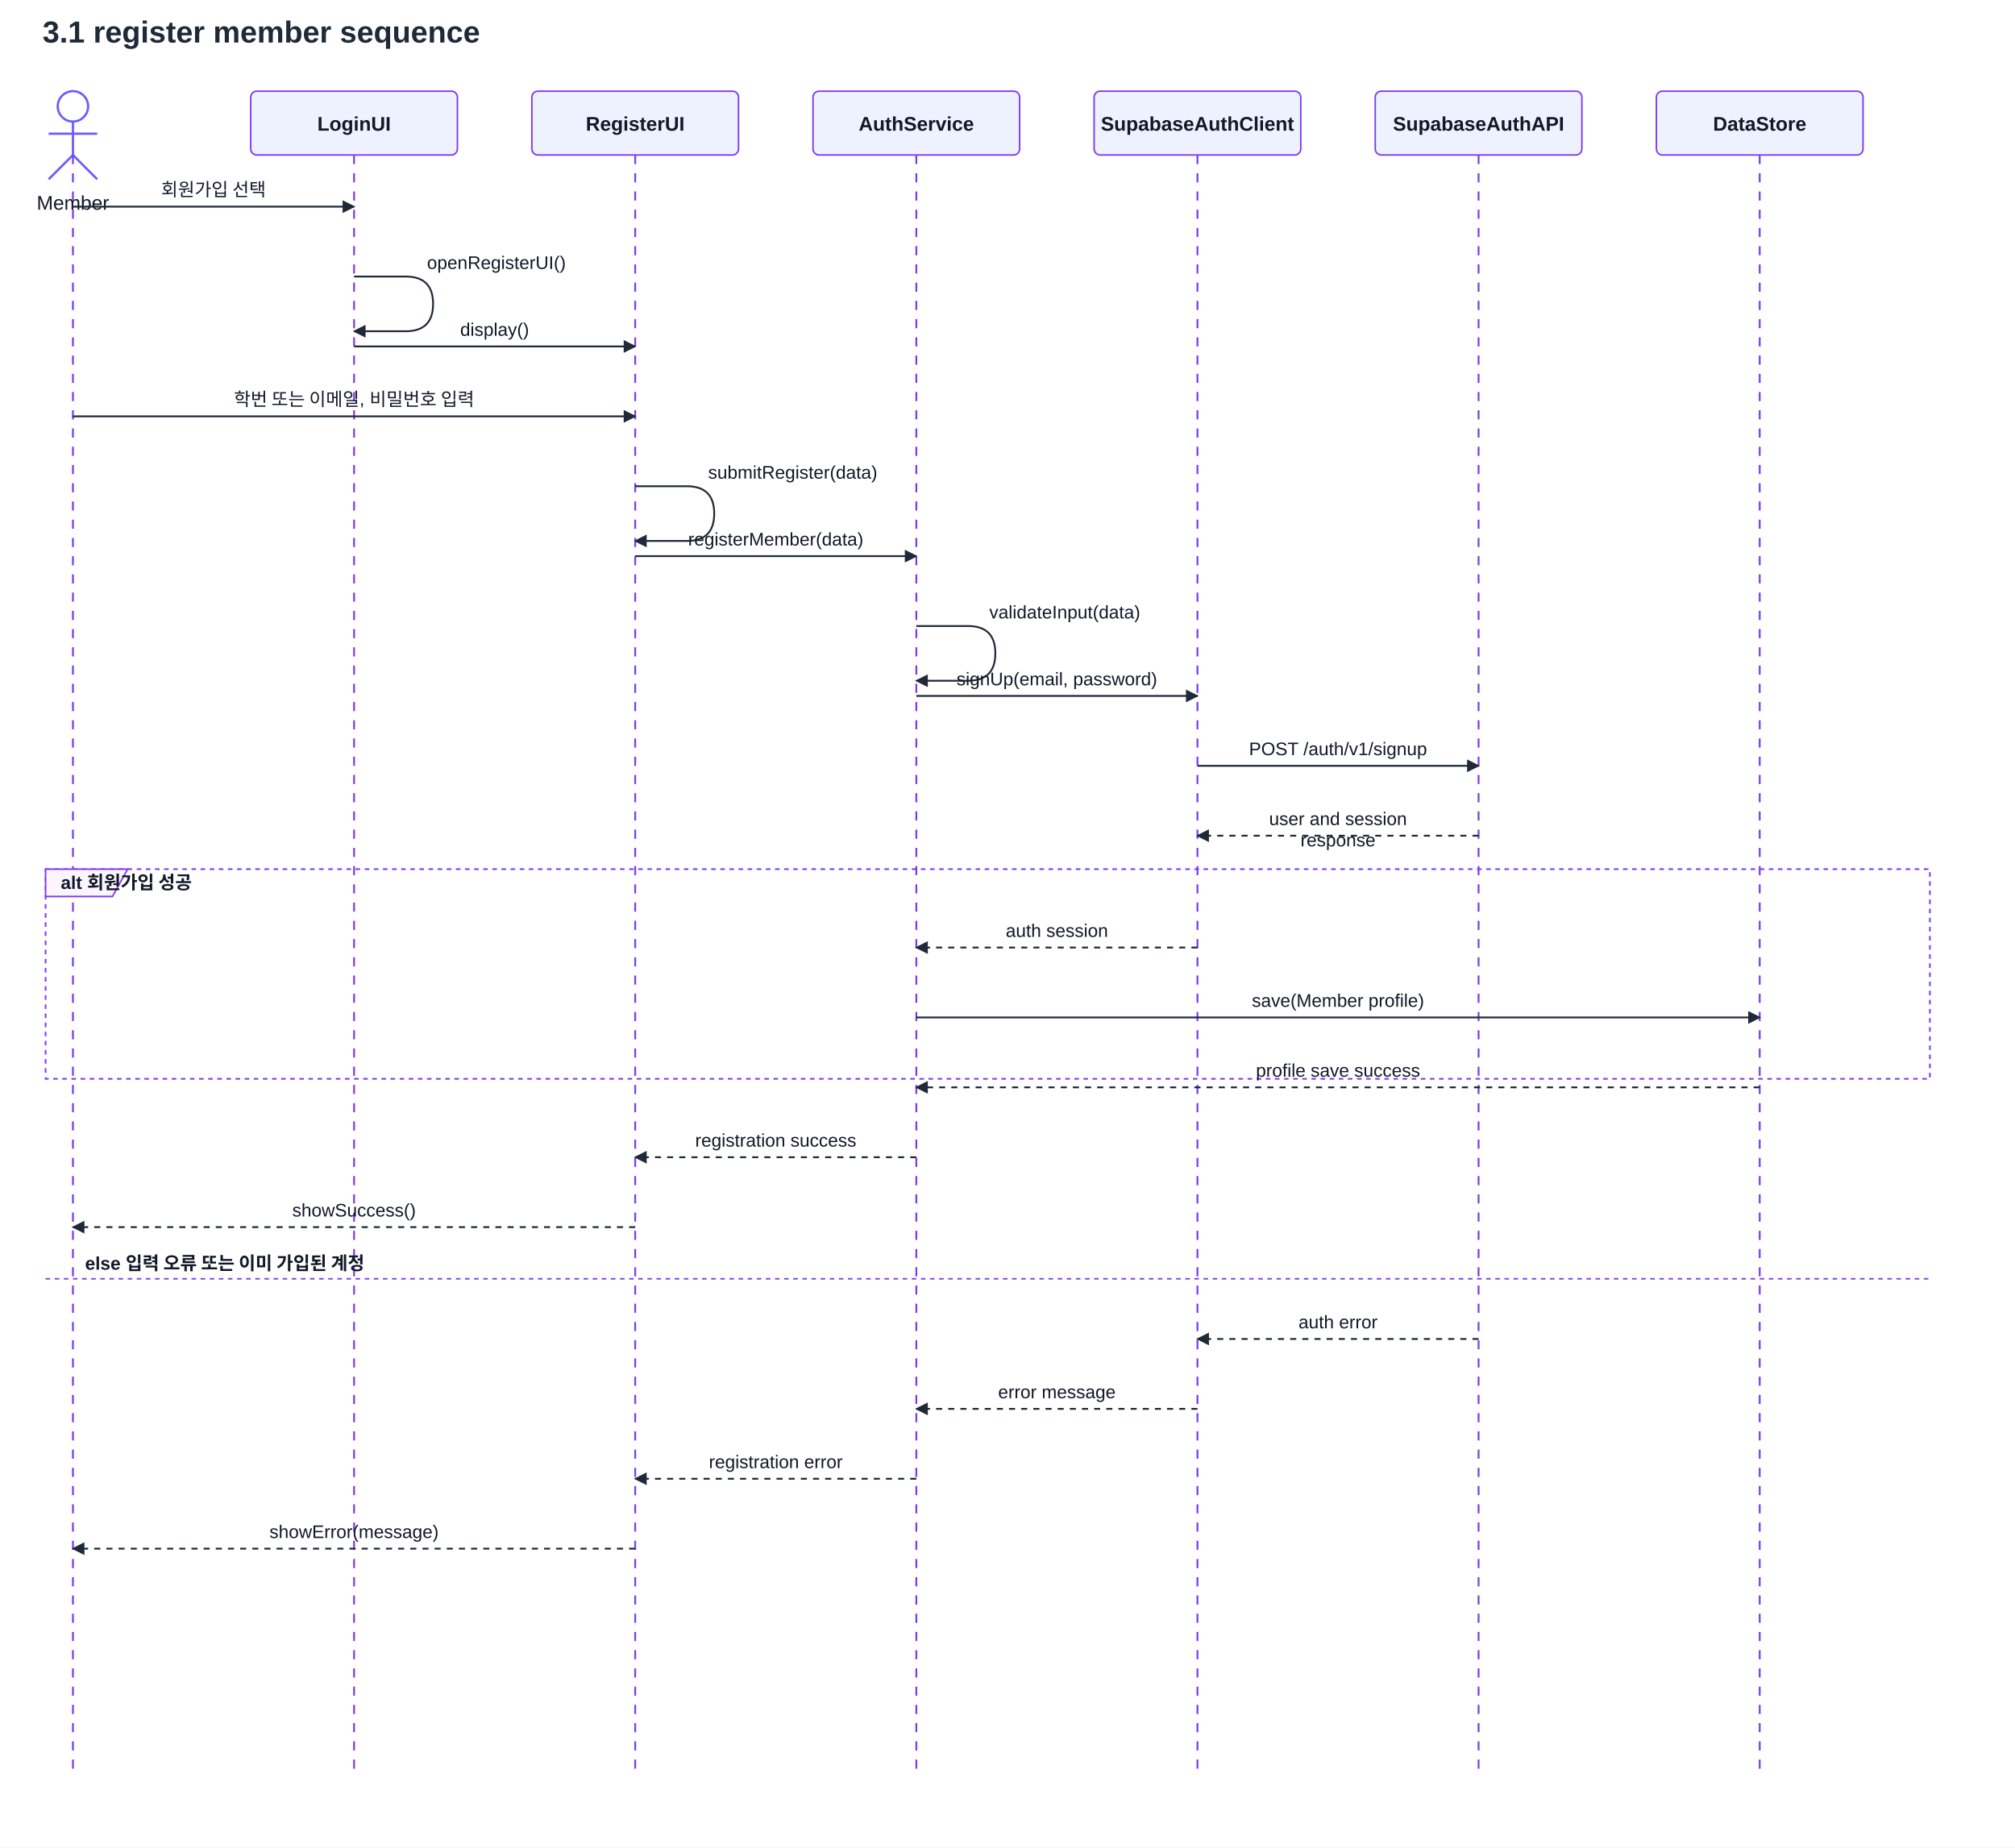
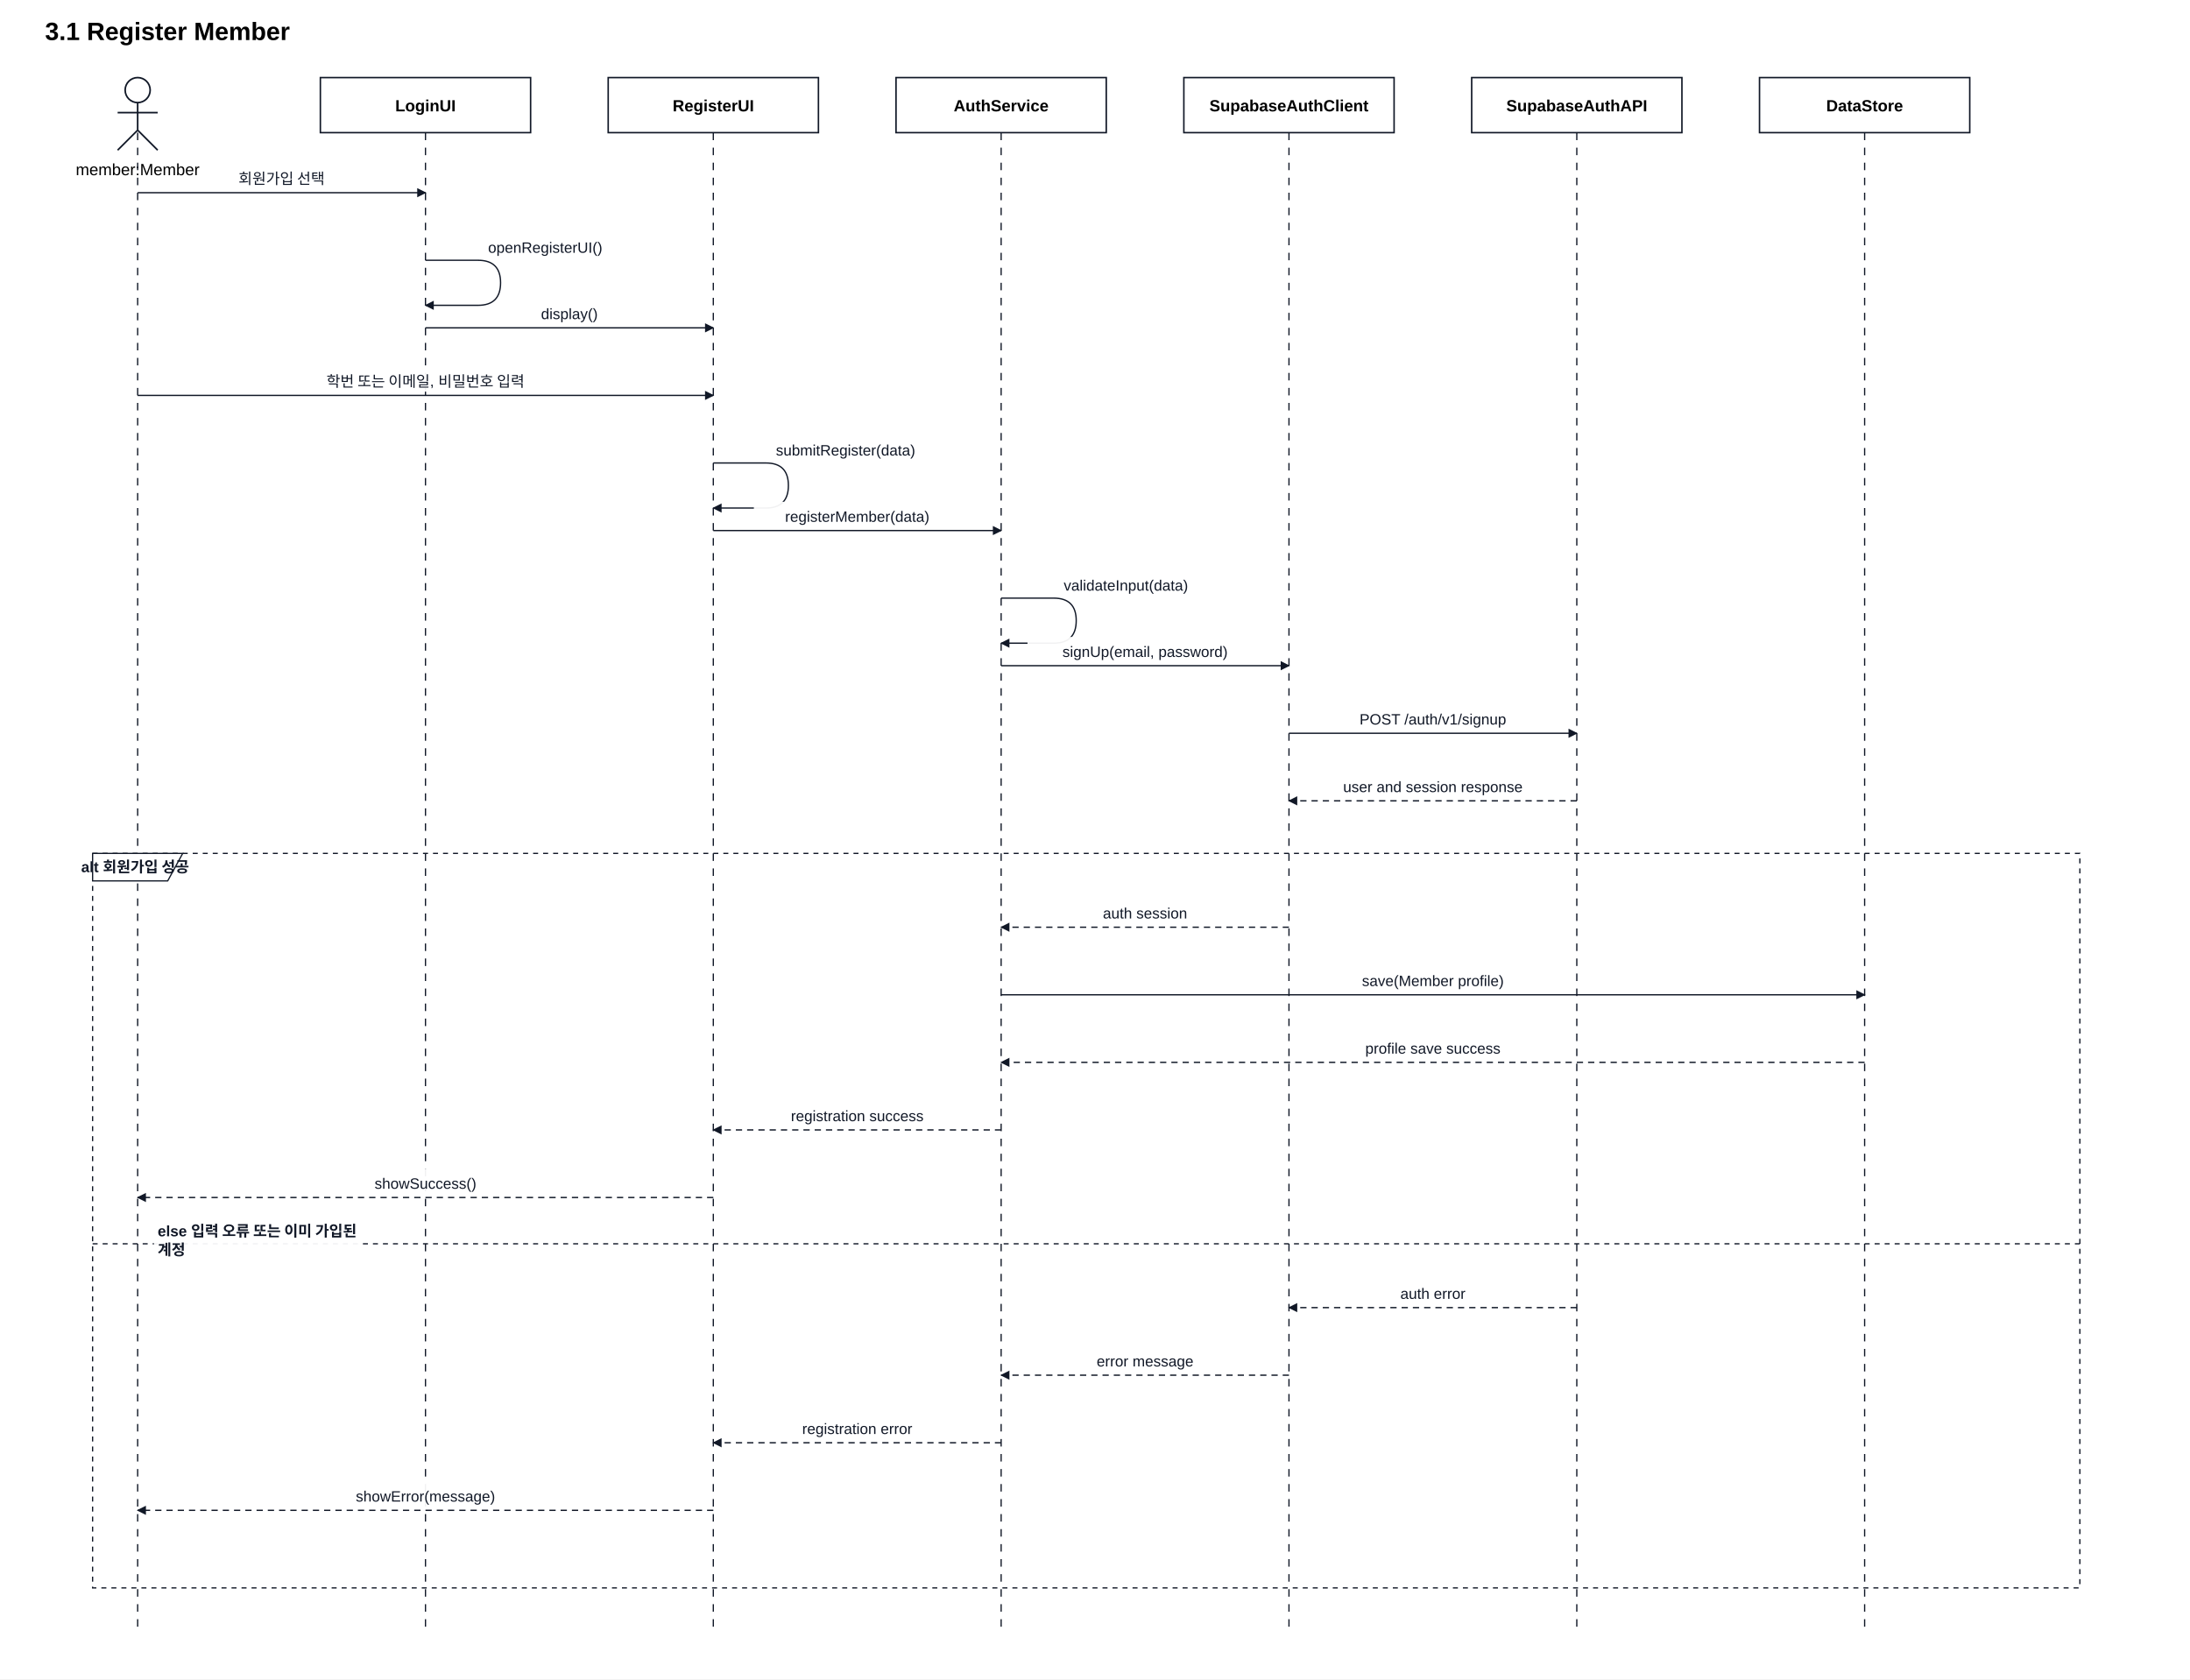
- <svg xmlns="http://www.w3.org/2000/svg" width="1326" height="1216" viewBox="0 0 1326 1216">
+ <svg xmlns="http://www.w3.org/2000/svg" width="1750" height="1342" viewBox="0 0 1750 1342">
  <defs>
-     <marker id="arrow" viewBox="0 0 10 10" refX="9" refY="5" markerWidth="7" markerHeight="7" orient="auto-start-reverse">
-       <path d="M0 0 L10 5 L0 10 z" fill="#1f2937" />
+     <marker id="arrow" viewBox="0 0 10 10" refX="9" refY="5" markerWidth="7" markerHeight="7" orient="auto">
+       <path d="M0 0 L10 5 L0 10 z" fill="#111827" />
+     </marker>
+     <marker id="hollowArrow" viewBox="0 0 10 10" refX="9" refY="5" markerWidth="7" markerHeight="7" orient="auto">
+       <path d="M0 0 L10 5 L0 10 z" fill="#fff" stroke="#111827" />
+     </marker>
+     <marker id="diamond" viewBox="0 0 16 10" refX="1" refY="5" markerWidth="11" markerHeight="9" orient="auto">
+       <path d="M1 5 L8 1 L15 5 L8 9 z" fill="#111827" stroke="#111827" />
    </marker>
  </defs>
  <rect width="100%" height="100%" fill="#ffffff" />
-   <text x="28" y="28" font-family="Arial, sans-serif" font-size="20" font-weight="700" fill="#1f2937">3.1 register member sequence</text>
-   <circle cx="48" cy="70" r="10" fill="#fff" stroke="#6d5dfc" stroke-width="1.5" />
-   <line x1="48" y1="80" x2="48" y2="102" stroke="#6d5dfc" stroke-width="1.5" />
-   <line x1="32" y1="88" x2="64" y2="88" stroke="#6d5dfc" stroke-width="1.5" />
-   <line x1="48" y1="102" x2="32" y2="118" stroke="#6d5dfc" stroke-width="1.5" />
-   <line x1="48" y1="102" x2="64" y2="118" stroke="#6d5dfc" stroke-width="1.5" />
-   <text x="48" y="138" text-anchor="middle" font-family="Arial, sans-serif" font-size="13" fill="#111827">Member</text>
-   <line x1="48" y1="102" x2="48" y2="1168" stroke="#7c3aed" stroke-width="1.2" stroke-dasharray="6 6" />
-   <rect x="165" y="60" width="136" height="42" rx="4" fill="#eef2ff" stroke="#7c3aed" stroke-width="1" />
-   <text x="233" y="86" text-anchor="middle" font-family="Arial, sans-serif" font-size="13" font-weight="700" fill="#111827">LoginUI</text>
-   <line x1="233" y1="102" x2="233" y2="1168" stroke="#7c3aed" stroke-width="1.2" stroke-dasharray="6 6" />
-   <rect x="350" y="60" width="136" height="42" rx="4" fill="#eef2ff" stroke="#7c3aed" stroke-width="1" />
-   <text x="418" y="86" text-anchor="middle" font-family="Arial, sans-serif" font-size="13" font-weight="700" fill="#111827">RegisterUI</text>
-   <line x1="418" y1="102" x2="418" y2="1168" stroke="#7c3aed" stroke-width="1.2" stroke-dasharray="6 6" />
-   <rect x="535" y="60" width="136" height="42" rx="4" fill="#eef2ff" stroke="#7c3aed" stroke-width="1" />
-   <text x="603" y="86" text-anchor="middle" font-family="Arial, sans-serif" font-size="13" font-weight="700" fill="#111827">AuthService</text>
-   <line x1="603" y1="102" x2="603" y2="1168" stroke="#7c3aed" stroke-width="1.2" stroke-dasharray="6 6" />
-   <rect x="720" y="60" width="136" height="42" rx="4" fill="#eef2ff" stroke="#7c3aed" stroke-width="1" />
-   <text x="788" y="86" text-anchor="middle" font-family="Arial, sans-serif" font-size="13" font-weight="700" fill="#111827">SupabaseAuthClient</text>
-   <line x1="788" y1="102" x2="788" y2="1168" stroke="#7c3aed" stroke-width="1.2" stroke-dasharray="6 6" />
-   <rect x="905" y="60" width="136" height="42" rx="4" fill="#eef2ff" stroke="#7c3aed" stroke-width="1" />
-   <text x="973" y="86" text-anchor="middle" font-family="Arial, sans-serif" font-size="13" font-weight="700" fill="#111827">SupabaseAuthAPI</text>
-   <line x1="973" y1="102" x2="973" y2="1168" stroke="#7c3aed" stroke-width="1.2" stroke-dasharray="6 6" />
-   <rect x="1090" y="60" width="136" height="42" rx="4" fill="#eef2ff" stroke="#7c3aed" stroke-width="1" />
-   <text x="1158" y="86" text-anchor="middle" font-family="Arial, sans-serif" font-size="13" font-weight="700" fill="#111827">DataStore</text>
-   <line x1="1158" y1="102" x2="1158" y2="1168" stroke="#7c3aed" stroke-width="1.2" stroke-dasharray="6 6" />
-   <line x1="48" y1="136" x2="233" y2="136" stroke="#1f2937" stroke-width="1.2" marker-end="url(#arrow)" />
-   <text x="140.5" y="129" text-anchor="middle" font-family="Arial, sans-serif" font-size="12" fill="#111827">회원가입 선택</text>
-   <path d="M233 182 h34 q18 0 18 18 q0 18 -18 18 h-34" fill="none" stroke="#1f2937" stroke-width="1.2" marker-end="url(#arrow)" />
-   <text x="281" y="177" font-family="Arial, sans-serif" font-size="12" fill="#111827">openRegisterUI()</text>
-   <line x1="233" y1="228" x2="418" y2="228" stroke="#1f2937" stroke-width="1.2" marker-end="url(#arrow)" />
-   <text x="325.5" y="221" text-anchor="middle" font-family="Arial, sans-serif" font-size="12" fill="#111827">display()</text>
-   <line x1="48" y1="274" x2="418" y2="274" stroke="#1f2937" stroke-width="1.2" marker-end="url(#arrow)" />
-   <text x="233" y="267" text-anchor="middle" font-family="Arial, sans-serif" font-size="12" fill="#111827">학번 또는 이메일, 비밀번호 입력</text>
-   <path d="M418 320 h34 q18 0 18 18 q0 18 -18 18 h-34" fill="none" stroke="#1f2937" stroke-width="1.2" marker-end="url(#arrow)" />
-   <text x="466" y="315" font-family="Arial, sans-serif" font-size="12" fill="#111827">submitRegister(data)</text>
-   <line x1="418" y1="366" x2="603" y2="366" stroke="#1f2937" stroke-width="1.2" marker-end="url(#arrow)" />
-   <text x="510.5" y="359" text-anchor="middle" font-family="Arial, sans-serif" font-size="12" fill="#111827">registerMember(data)</text>
-   <path d="M603 412 h34 q18 0 18 18 q0 18 -18 18 h-34" fill="none" stroke="#1f2937" stroke-width="1.2" marker-end="url(#arrow)" />
-   <text x="651" y="407" font-family="Arial, sans-serif" font-size="12" fill="#111827">validateInput(data)</text>
-   <line x1="603" y1="458" x2="788" y2="458" stroke="#1f2937" stroke-width="1.2" marker-end="url(#arrow)" />
-   <text x="695.5" y="451" text-anchor="middle" font-family="Arial, sans-serif" font-size="12" fill="#111827">signUp(email, password)</text>
-   <line x1="788" y1="504" x2="973" y2="504" stroke="#1f2937" stroke-width="1.2" marker-end="url(#arrow)" />
-   <text x="880.5" y="497" text-anchor="middle" font-family="Arial, sans-serif" font-size="12" fill="#111827">POST /auth/v1/signup</text>
-   <line x1="973" y1="550" x2="788" y2="550" stroke="#1f2937" stroke-width="1.2" marker-end="url(#arrow)" stroke-dasharray="4 4" />
-   <text x="880.5" y="543" text-anchor="middle" font-family="Arial, sans-serif" font-size="12" fill="#111827">user and session</text>
-   <text x="880.5" y="557" text-anchor="middle" font-family="Arial, sans-serif" font-size="12" fill="#111827">response</text>
-   <rect x="30" y="572" width="1240" height="138" fill="none" stroke="#7c3aed" stroke-width="1.1" stroke-dasharray="3 3" />
-   <path d="M30 572 h54 l-10 18 h-44 z" fill="#faf5ff" stroke="#7c3aed" stroke-width="1" />
-   <text x="40" y="585" font-family="Arial, sans-serif" font-size="12" font-weight="700" fill="#111827">alt 회원가입 성공</text>
-   <line x1="788" y1="623.6" x2="603" y2="623.6" stroke="#1f2937" stroke-width="1.2" marker-end="url(#arrow)" stroke-dasharray="4 4" />
-   <text x="695.5" y="616.6" text-anchor="middle" font-family="Arial, sans-serif" font-size="12" fill="#111827">auth session</text>
-   <line x1="603" y1="669.6" x2="1158" y2="669.6" stroke="#1f2937" stroke-width="1.2" marker-end="url(#arrow)" />
-   <text x="880.5" y="662.6" text-anchor="middle" font-family="Arial, sans-serif" font-size="12" fill="#111827">save(Member profile)</text>
-   <line x1="1158" y1="715.6" x2="603" y2="715.6" stroke="#1f2937" stroke-width="1.2" marker-end="url(#arrow)" stroke-dasharray="4 4" />
-   <text x="880.5" y="708.6" text-anchor="middle" font-family="Arial, sans-serif" font-size="12" fill="#111827">profile save success</text>
-   <line x1="603" y1="761.6" x2="418" y2="761.6" stroke="#1f2937" stroke-width="1.2" marker-end="url(#arrow)" stroke-dasharray="4 4" />
-   <text x="510.5" y="754.6" text-anchor="middle" font-family="Arial, sans-serif" font-size="12" fill="#111827">registration success</text>
-   <line x1="418" y1="807.6" x2="48" y2="807.6" stroke="#1f2937" stroke-width="1.2" marker-end="url(#arrow)" stroke-dasharray="4 4" />
-   <text x="233" y="800.6" text-anchor="middle" font-family="Arial, sans-serif" font-size="12" fill="#111827">showSuccess()</text>
-   <line x1="30" y1="841.6" x2="1270" y2="841.6" stroke="#7c3aed" stroke-width="1" stroke-dasharray="3 3" />
-   <text x="56" y="835.6" font-family="Arial, sans-serif" font-size="12" font-weight="700" fill="#111827">else 입력 오류 또는 이미 가입된 계정</text>
-   <line x1="973" y1="881.2" x2="788" y2="881.2" stroke="#1f2937" stroke-width="1.2" marker-end="url(#arrow)" stroke-dasharray="4 4" />
-   <text x="880.5" y="874.2" text-anchor="middle" font-family="Arial, sans-serif" font-size="12" fill="#111827">auth error</text>
-   <line x1="788" y1="927.2" x2="603" y2="927.2" stroke="#1f2937" stroke-width="1.2" marker-end="url(#arrow)" stroke-dasharray="4 4" />
-   <text x="695.5" y="920.2" text-anchor="middle" font-family="Arial, sans-serif" font-size="12" fill="#111827">error message</text>
-   <line x1="603" y1="973.2" x2="418" y2="973.2" stroke="#1f2937" stroke-width="1.2" marker-end="url(#arrow)" stroke-dasharray="4 4" />
-   <text x="510.5" y="966.2" text-anchor="middle" font-family="Arial, sans-serif" font-size="12" fill="#111827">registration error</text>
-   <line x1="418" y1="1019.2" x2="48" y2="1019.2" stroke="#1f2937" stroke-width="1.2" marker-end="url(#arrow)" stroke-dasharray="4 4" />
-   <text x="233" y="1012.2" text-anchor="middle" font-family="Arial, sans-serif" font-size="12" fill="#111827">showError(message)</text>
+   <text x="36" y="32" font-family="Arial, sans-serif" font-size="20" font-weight="700">3.1 Register Member</text>
+   <circle cx="110" cy="72" r="10" fill="#fff" stroke="#111827" stroke-width="1.3" />
+   <line x1="110" y1="82" x2="110" y2="104" stroke="#111827" stroke-width="1.3" />
+   <line x1="94" y1="90" x2="126" y2="90" stroke="#111827" stroke-width="1.3" />
+   <line x1="110" y1="104" x2="94" y2="120" stroke="#111827" stroke-width="1.3" />
+   <line x1="110" y1="104" x2="126" y2="120" stroke="#111827" stroke-width="1.3" />
+   <text x="110" y="140" text-anchor="middle" font-family="Arial, sans-serif" font-size="13">member:Member</text>
+   <line x1="110" y1="106" x2="110" y2="1302" stroke="#111827" stroke-width="1" stroke-dasharray="6 6" />
+   <rect x="256" y="62" width="168" height="44" fill="#fff" stroke="#111827" stroke-width="1.2" />
+   <text x="340" y="89" text-anchor="middle" font-family="Arial, sans-serif" font-size="13" font-weight="700">LoginUI</text>
+   <line x1="340" y1="106" x2="340" y2="1302" stroke="#111827" stroke-width="1" stroke-dasharray="6 6" />
+   <rect x="486" y="62" width="168" height="44" fill="#fff" stroke="#111827" stroke-width="1.2" />
+   <text x="570" y="89" text-anchor="middle" font-family="Arial, sans-serif" font-size="13" font-weight="700">RegisterUI</text>
+   <line x1="570" y1="106" x2="570" y2="1302" stroke="#111827" stroke-width="1" stroke-dasharray="6 6" />
+   <rect x="716" y="62" width="168" height="44" fill="#fff" stroke="#111827" stroke-width="1.2" />
+   <text x="800" y="89" text-anchor="middle" font-family="Arial, sans-serif" font-size="13" font-weight="700">AuthService</text>
+   <line x1="800" y1="106" x2="800" y2="1302" stroke="#111827" stroke-width="1" stroke-dasharray="6 6" />
+   <rect x="946" y="62" width="168" height="44" fill="#fff" stroke="#111827" stroke-width="1.2" />
+   <text x="1030" y="89" text-anchor="middle" font-family="Arial, sans-serif" font-size="13" font-weight="700">SupabaseAuthClient</text>
+   <line x1="1030" y1="106" x2="1030" y2="1302" stroke="#111827" stroke-width="1" stroke-dasharray="6 6" />
+   <rect x="1176" y="62" width="168" height="44" fill="#fff" stroke="#111827" stroke-width="1.2" />
+   <text x="1260" y="89" text-anchor="middle" font-family="Arial, sans-serif" font-size="13" font-weight="700">SupabaseAuthAPI</text>
+   <line x1="1260" y1="106" x2="1260" y2="1302" stroke="#111827" stroke-width="1" stroke-dasharray="6 6" />
+   <rect x="1406" y="62" width="168" height="44" fill="#fff" stroke="#111827" stroke-width="1.2" />
+   <text x="1490" y="89" text-anchor="middle" font-family="Arial, sans-serif" font-size="13" font-weight="700">DataStore</text>
+   <line x1="1490" y1="106" x2="1490" y2="1302" stroke="#111827" stroke-width="1" stroke-dasharray="6 6" />
+   <rect x="74" y="682" width="1588" height="587" fill="none" stroke="#111827" stroke-dasharray="4 4" />
+   <path d="M74 682 h72 l-12 22 h-60 z" fill="#fff" stroke="#111827" />
+   <text x="108" y="697" text-anchor="middle" font-family="Arial, sans-serif" font-size="12" font-weight="700" fill="#111827">alt 회원가입 성공</text>
+   <line x1="74" y1="994" x2="1662" y2="994" stroke="#111827" stroke-dasharray="4 4" />
+   <rect x="123" y="972" width="165.2" height="35" fill="#fff" opacity="0.94" />
+   <text x="126" y="988" text-anchor="start" font-family="Arial, sans-serif" font-size="12" font-weight="700" fill="#111827">else 입력 오류 또는 이미 가입된</text>
+   <text x="126" y="1003" text-anchor="start" font-family="Arial, sans-serif" font-size="12" font-weight="700" fill="#111827">계정</text>
+   <line x1="110" y1="154" x2="340" y2="154" stroke="#111827" stroke-width="1.05" marker-end="url(#arrow)" />
+   <rect x="191.54" y="131" width="66.92" height="20" fill="#fff" opacity="0.94" />
+   <text x="225" y="147" text-anchor="middle" font-family="Arial, sans-serif" font-size="12" font-weight="400" fill="#111827">회원가입 선택</text>
+   <path d="M340 208 h42 q18 0 18 18 q0 18 -18 18 h-42" fill="none" stroke="#111827" stroke-width="1.05" marker-end="url(#arrow)" />
+   <rect x="387" y="186" width="134.96" height="20" fill="#fff" opacity="0.94" />
+   <text x="390" y="202" text-anchor="start" font-family="Arial, sans-serif" font-size="12" font-weight="400" fill="#111827">openRegisterUI()</text>
+   <line x1="340" y1="262" x2="570" y2="262" stroke="#111827" stroke-width="1.05" marker-end="url(#arrow)" />
+   <rect x="413.98" y="239" width="82.04" height="20" fill="#fff" opacity="0.94" />
+   <text x="455" y="255" text-anchor="middle" font-family="Arial, sans-serif" font-size="12" font-weight="400" fill="#111827">display()</text>
+   <line x1="110" y1="316" x2="570" y2="316" stroke="#111827" stroke-width="1.05" marker-end="url(#arrow)" />
+   <rect x="264.96" y="293" width="150.08" height="20" fill="#fff" opacity="0.94" />
+   <text x="340" y="309" text-anchor="middle" font-family="Arial, sans-serif" font-size="12" font-weight="400" fill="#111827">학번 또는 이메일, 비밀번호 입력</text>
+   <path d="M570 370 h42 q18 0 18 18 q0 18 -18 18 h-42" fill="none" stroke="#111827" stroke-width="1.05" marker-end="url(#arrow)" />
+   <rect x="617" y="348" width="165.2" height="20" fill="#fff" opacity="0.94" />
+   <text x="620" y="364" text-anchor="start" font-family="Arial, sans-serif" font-size="12" font-weight="400" fill="#111827">submitRegister(data)</text>
+   <line x1="570" y1="424" x2="800" y2="424" stroke="#111827" stroke-width="1.05" marker-end="url(#arrow)" />
+   <rect x="602.4" y="401" width="165.2" height="20" fill="#fff" opacity="0.94" />
+   <text x="685" y="417" text-anchor="middle" font-family="Arial, sans-serif" font-size="12" font-weight="400" fill="#111827">registerMember(data)</text>
+   <path d="M800 478 h42 q18 0 18 18 q0 18 -18 18 h-42" fill="none" stroke="#111827" stroke-width="1.05" marker-end="url(#arrow)" />
+   <rect x="847" y="456" width="157.64" height="20" fill="#fff" opacity="0.94" />
+   <text x="850" y="472" text-anchor="start" font-family="Arial, sans-serif" font-size="12" font-weight="400" fill="#111827">validateInput(data)</text>
+   <line x1="800" y1="532" x2="1030" y2="532" stroke="#111827" stroke-width="1.05" marker-end="url(#arrow)" />
+   <rect x="821.06" y="509" width="187.88" height="20" fill="#fff" opacity="0.94" />
+   <text x="915" y="525" text-anchor="middle" font-family="Arial, sans-serif" font-size="12" font-weight="400" fill="#111827">signUp(email, password)</text>
+   <line x1="1030" y1="586" x2="1260" y2="586" stroke="#111827" stroke-width="1.05" marker-end="url(#arrow)" />
+   <rect x="1062.4" y="563" width="165.2" height="20" fill="#fff" opacity="0.94" />
+   <text x="1145" y="579" text-anchor="middle" font-family="Arial, sans-serif" font-size="12" font-weight="400" fill="#111827">POST /auth/v1/signup</text>
+   <line x1="1260" y1="640" x2="1030" y2="640" stroke="#111827" stroke-width="1.05" marker-end="url(#arrow)" stroke-dasharray="5 4" />
+   <rect x="1043.5" y="617" width="203" height="20" fill="#fff" opacity="0.94" />
+   <text x="1145" y="633" text-anchor="middle" font-family="Arial, sans-serif" font-size="12" font-weight="400" fill="#111827">user and session response</text>
+   <line x1="1030" y1="741" x2="800" y2="741" stroke="#111827" stroke-width="1.05" marker-end="url(#arrow)" stroke-dasharray="5 4" />
+   <rect x="862.64" y="718" width="104.72" height="20" fill="#fff" opacity="0.94" />
+   <text x="915" y="734" text-anchor="middle" font-family="Arial, sans-serif" font-size="12" font-weight="400" fill="#111827">auth session</text>
+   <line x1="800" y1="795" x2="1490" y2="795" stroke="#111827" stroke-width="1.05" marker-end="url(#arrow)" />
+   <rect x="1062.4" y="772" width="165.2" height="20" fill="#fff" opacity="0.94" />
+   <text x="1145" y="788" text-anchor="middle" font-family="Arial, sans-serif" font-size="12" font-weight="400" fill="#111827">save(Member profile)</text>
+   <line x1="1490" y1="849" x2="800" y2="849" stroke="#111827" stroke-width="1.05" marker-end="url(#arrow)" stroke-dasharray="5 4" />
+   <rect x="1062.4" y="826" width="165.2" height="20" fill="#fff" opacity="0.94" />
+   <text x="1145" y="842" text-anchor="middle" font-family="Arial, sans-serif" font-size="12" font-weight="400" fill="#111827">profile save success</text>
+   <line x1="800" y1="903" x2="570" y2="903" stroke="#111827" stroke-width="1.05" marker-end="url(#arrow)" stroke-dasharray="5 4" />
+   <rect x="602.4" y="880" width="165.2" height="20" fill="#fff" opacity="0.94" />
+   <text x="685" y="896" text-anchor="middle" font-family="Arial, sans-serif" font-size="12" font-weight="400" fill="#111827">registration success</text>
+   <line x1="570" y1="957" x2="110" y2="957" stroke="#111827" stroke-width="1.05" marker-end="url(#arrow)" stroke-dasharray="5 4" />
+   <rect x="283.86" y="934" width="112.28" height="20" fill="#fff" opacity="0.94" />
+   <text x="340" y="950" text-anchor="middle" font-family="Arial, sans-serif" font-size="12" font-weight="400" fill="#111827">showSuccess()</text>
+   <line x1="1260" y1="1045" x2="1030" y2="1045" stroke="#111827" stroke-width="1.05" marker-end="url(#arrow)" stroke-dasharray="5 4" />
+   <rect x="1100.2" y="1022" width="89.6" height="20" fill="#fff" opacity="0.94" />
+   <text x="1145" y="1038" text-anchor="middle" font-family="Arial, sans-serif" font-size="12" font-weight="400" fill="#111827">auth error</text>
+   <line x1="1030" y1="1099" x2="800" y2="1099" stroke="#111827" stroke-width="1.05" marker-end="url(#arrow)" stroke-dasharray="5 4" />
+   <rect x="858.86" y="1076" width="112.28" height="20" fill="#fff" opacity="0.94" />
+   <text x="915" y="1092" text-anchor="middle" font-family="Arial, sans-serif" font-size="12" font-weight="400" fill="#111827">error message</text>
+   <line x1="800" y1="1153" x2="570" y2="1153" stroke="#111827" stroke-width="1.05" marker-end="url(#arrow)" stroke-dasharray="5 4" />
+   <rect x="609.96" y="1130" width="150.08" height="20" fill="#fff" opacity="0.94" />
+   <text x="685" y="1146" text-anchor="middle" font-family="Arial, sans-serif" font-size="12" font-weight="400" fill="#111827">registration error</text>
+   <line x1="570" y1="1207" x2="110" y2="1207" stroke="#111827" stroke-width="1.05" marker-end="url(#arrow)" stroke-dasharray="5 4" />
+   <rect x="264.96" y="1184" width="150.08" height="20" fill="#fff" opacity="0.94" />
+   <text x="340" y="1200" text-anchor="middle" font-family="Arial, sans-serif" font-size="12" font-weight="400" fill="#111827">showError(message)</text>
</svg>
